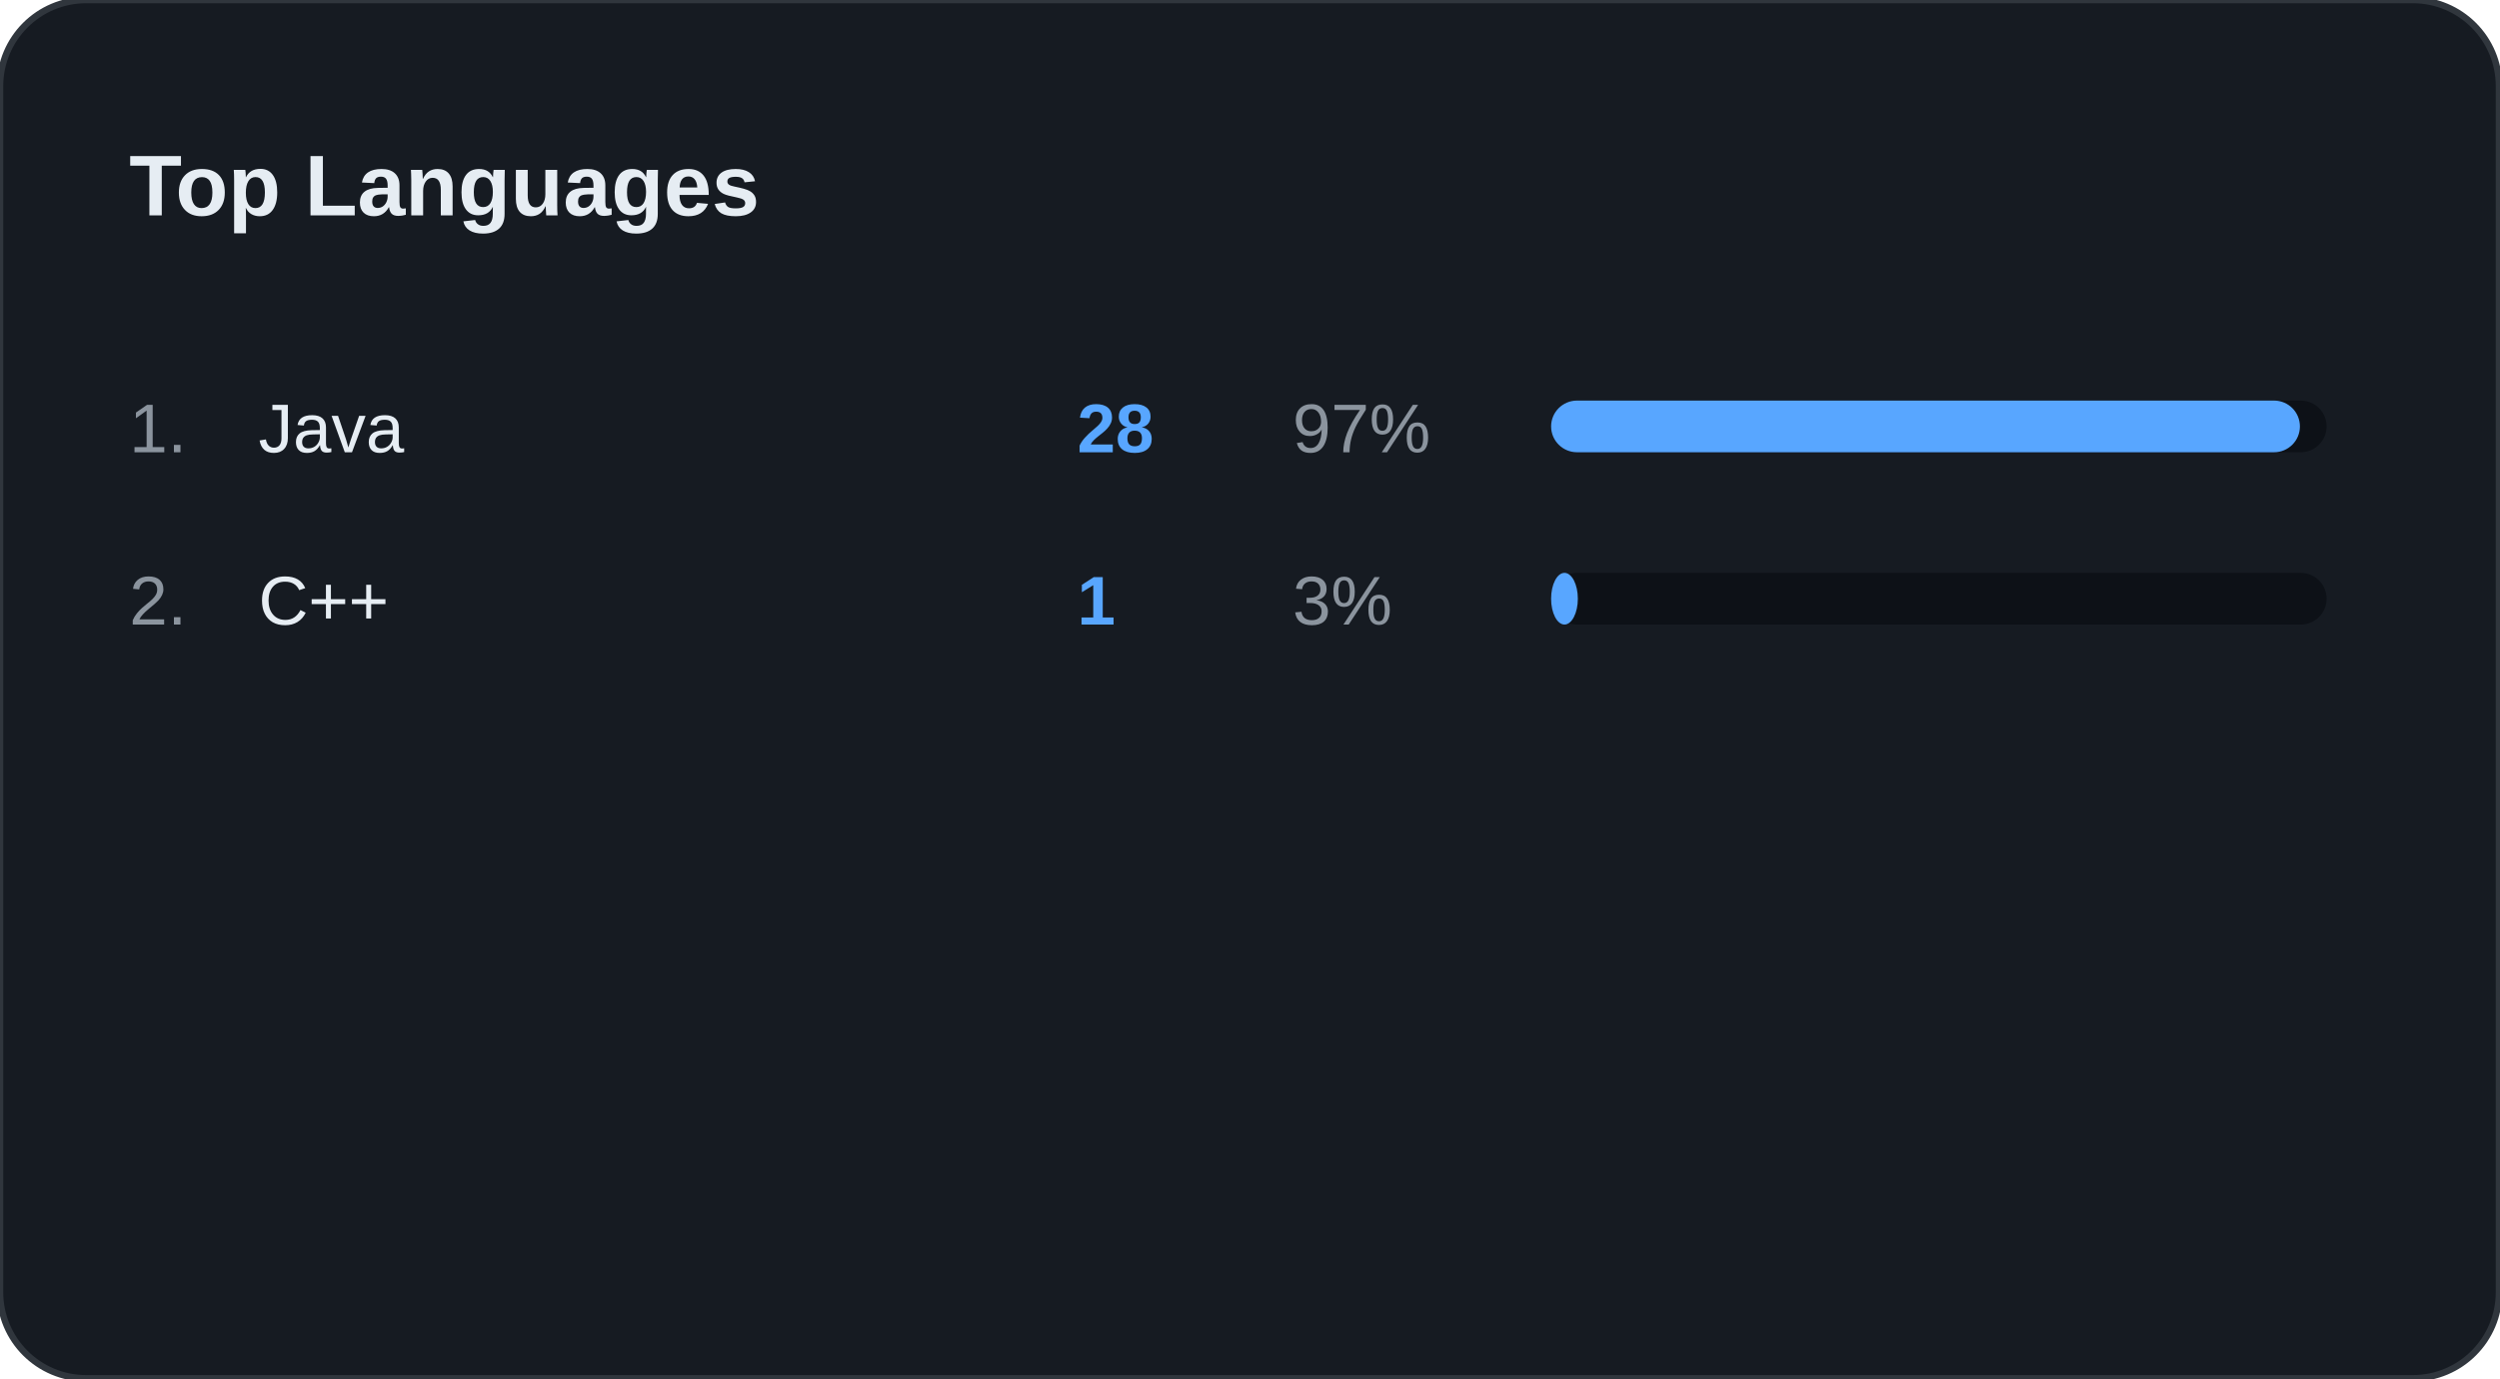
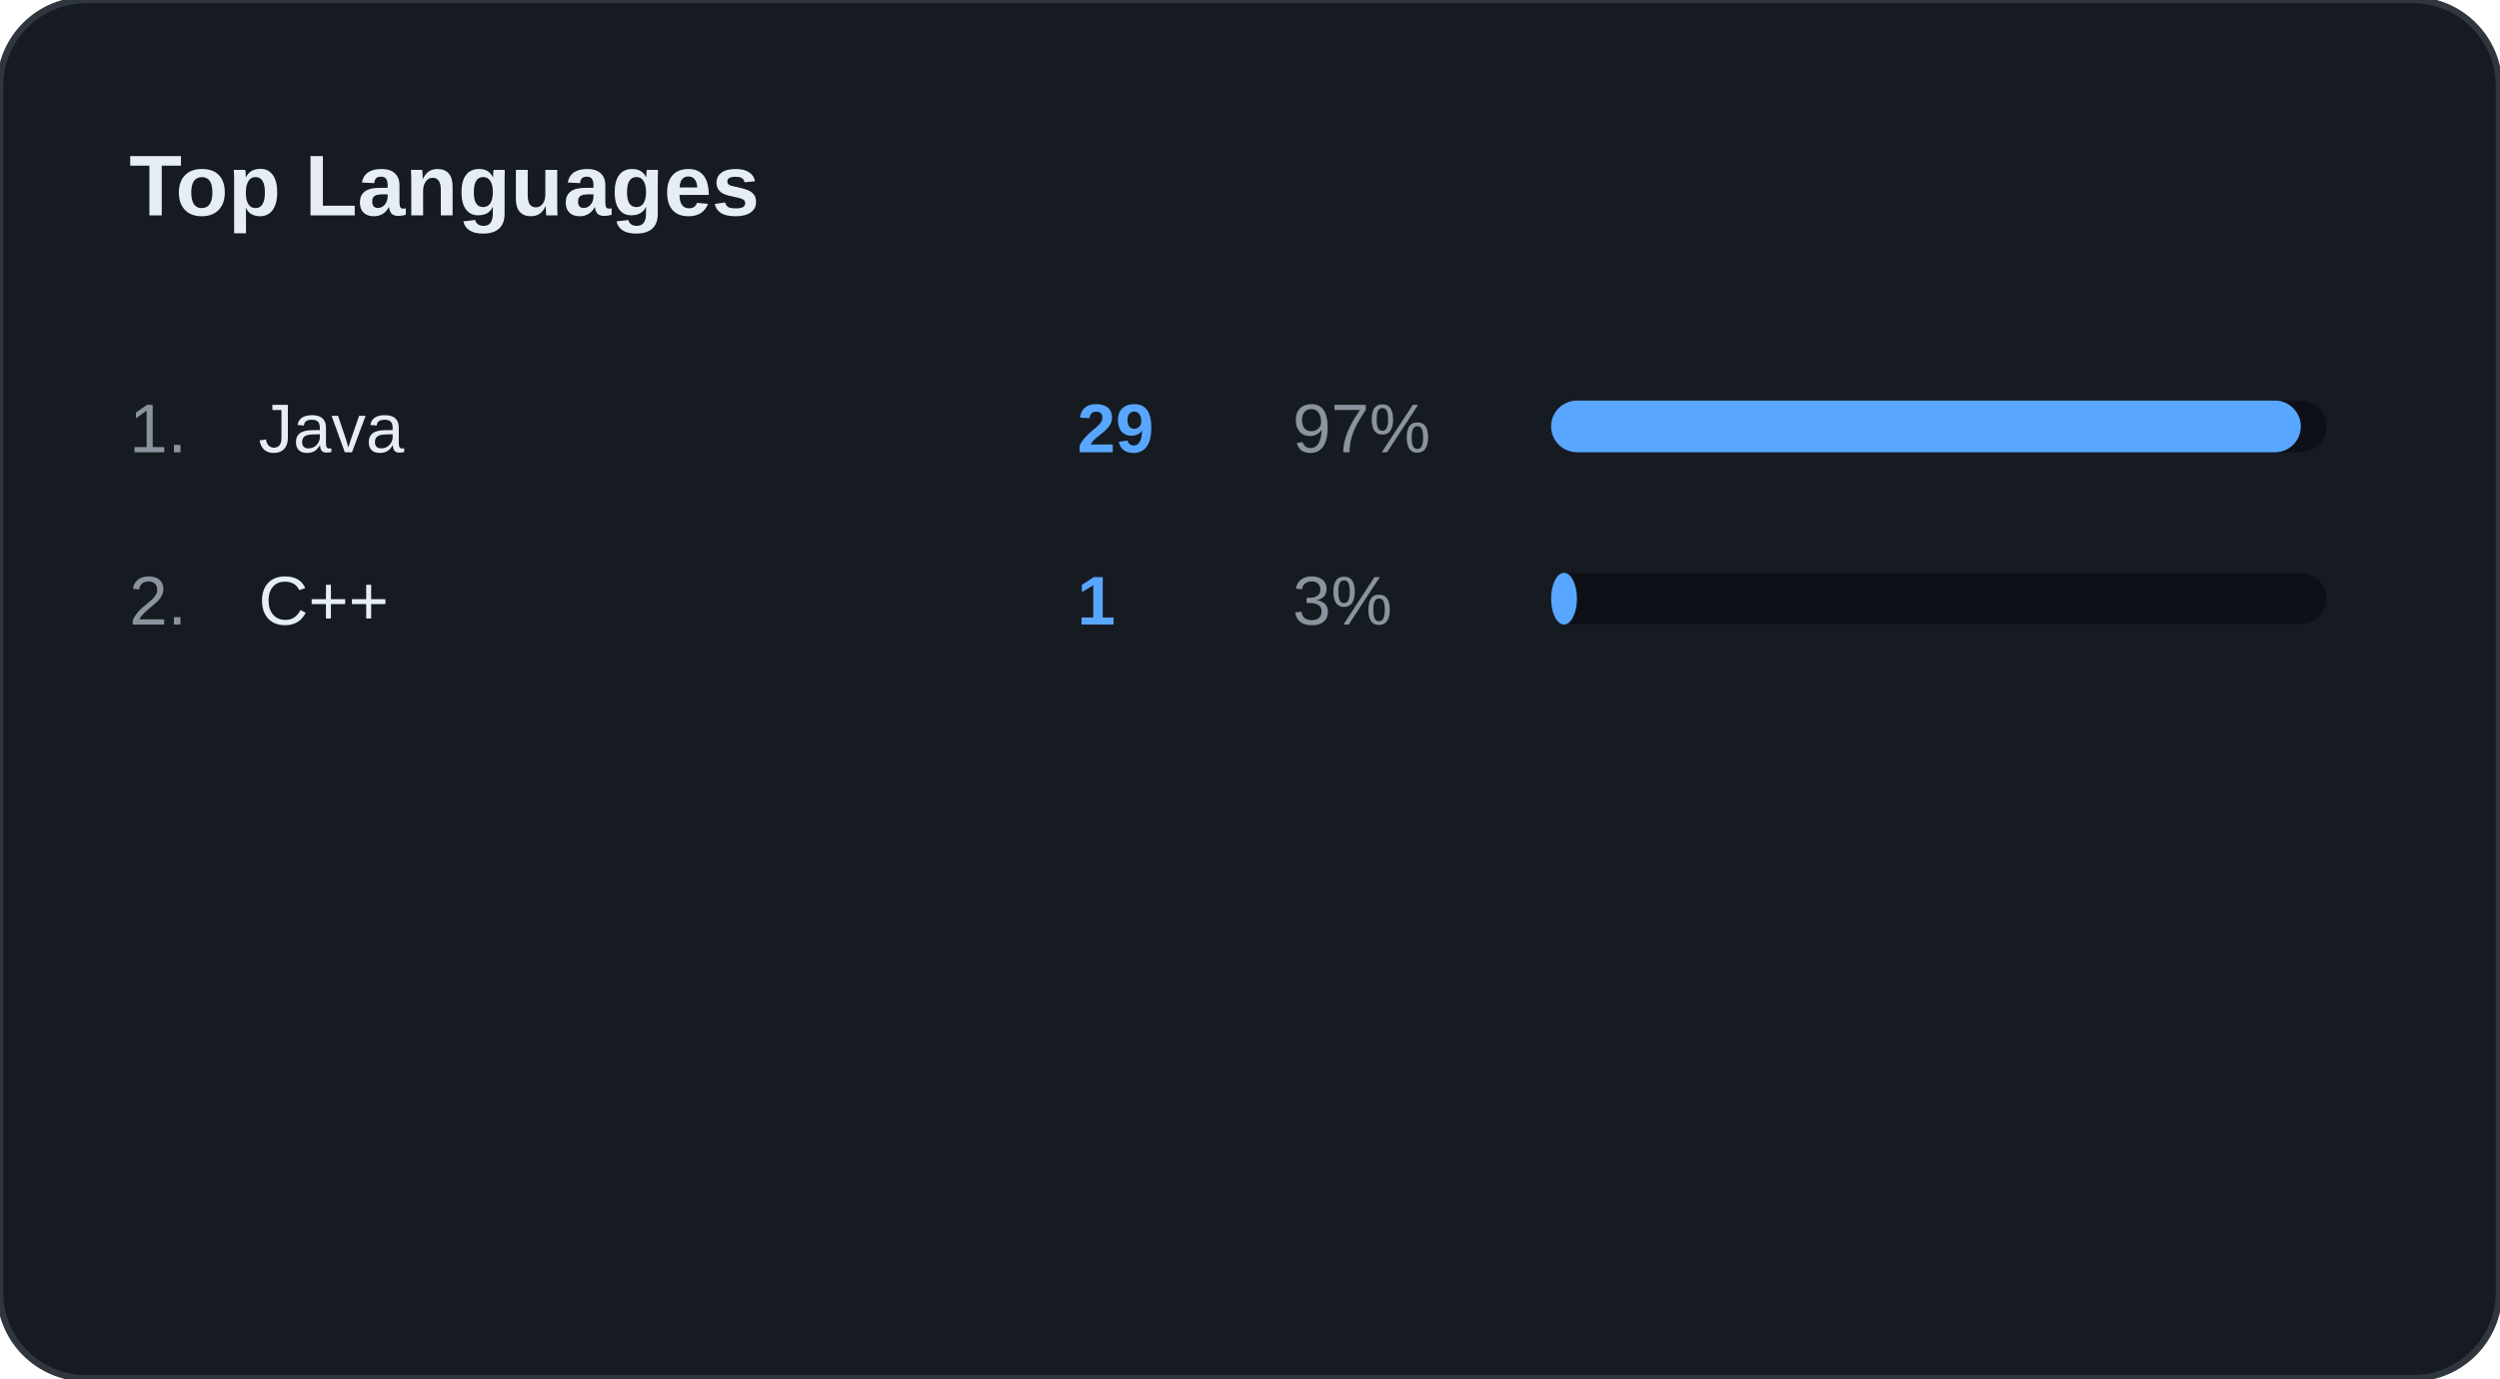
<svg xmlns="http://www.w3.org/2000/svg" width="100%" viewBox="0 0 580 320" preserveAspectRatio="xMidYMid meet">
  <rect width="580" height="320" rx="20" fill="#161B22" stroke="#30363D" stroke-width="1.5" />
  <text x="30" y="50" font-family="Segoe UI, Arial, sans-serif" font-size="20" font-weight="bold" fill="#E6EDF3">Top Languages</text>
  <text x="30" y="105" font-family="Segoe UI, Arial, sans-serif" font-size="16" fill="#8B949E">1.</text>
  <text x="60" y="105" font-family="Segoe UI, Arial, sans-serif" font-size="16" fill="#E6EDF3">Java</text>
-   <text x="250" y="105" font-family="Segoe UI, Arial, sans-serif" font-size="16" font-weight="bold" fill="#58A6FF">28</text>
+   <text x="250" y="105" font-family="Segoe UI, Arial, sans-serif" font-size="16" font-weight="bold" fill="#58A6FF">29</text>
  <text x="300" y="105" font-family="Segoe UI, Arial, sans-serif" font-size="16" fill="#8B949E">97%</text>
  <rect x="360" y="93" width="180" height="12" rx="6" fill="#0D1117" />
-   <rect x="360" y="93" width="173.793" height="12" rx="6" fill="#58A6FF" />
+   <rect x="360" y="93" width="174" height="12" rx="6" fill="#58A6FF" />
  <text x="30" y="145" font-family="Segoe UI, Arial, sans-serif" font-size="16" fill="#8B949E">2.</text>
  <text x="60" y="145" font-family="Segoe UI, Arial, sans-serif" font-size="16" fill="#E6EDF3">C++</text>
  <text x="250" y="145" font-family="Segoe UI, Arial, sans-serif" font-size="16" font-weight="bold" fill="#58A6FF">1</text>
  <text x="300" y="145" font-family="Segoe UI, Arial, sans-serif" font-size="16" fill="#8B949E">3%</text>
  <rect x="360" y="133" width="180" height="12" rx="6" fill="#0D1117" />
-   <rect x="360" y="133" width="6.207" height="12" rx="6" fill="#58A6FF" />
+   <rect x="360" y="133" width="6" height="12" rx="6" fill="#58A6FF" />
</svg>
